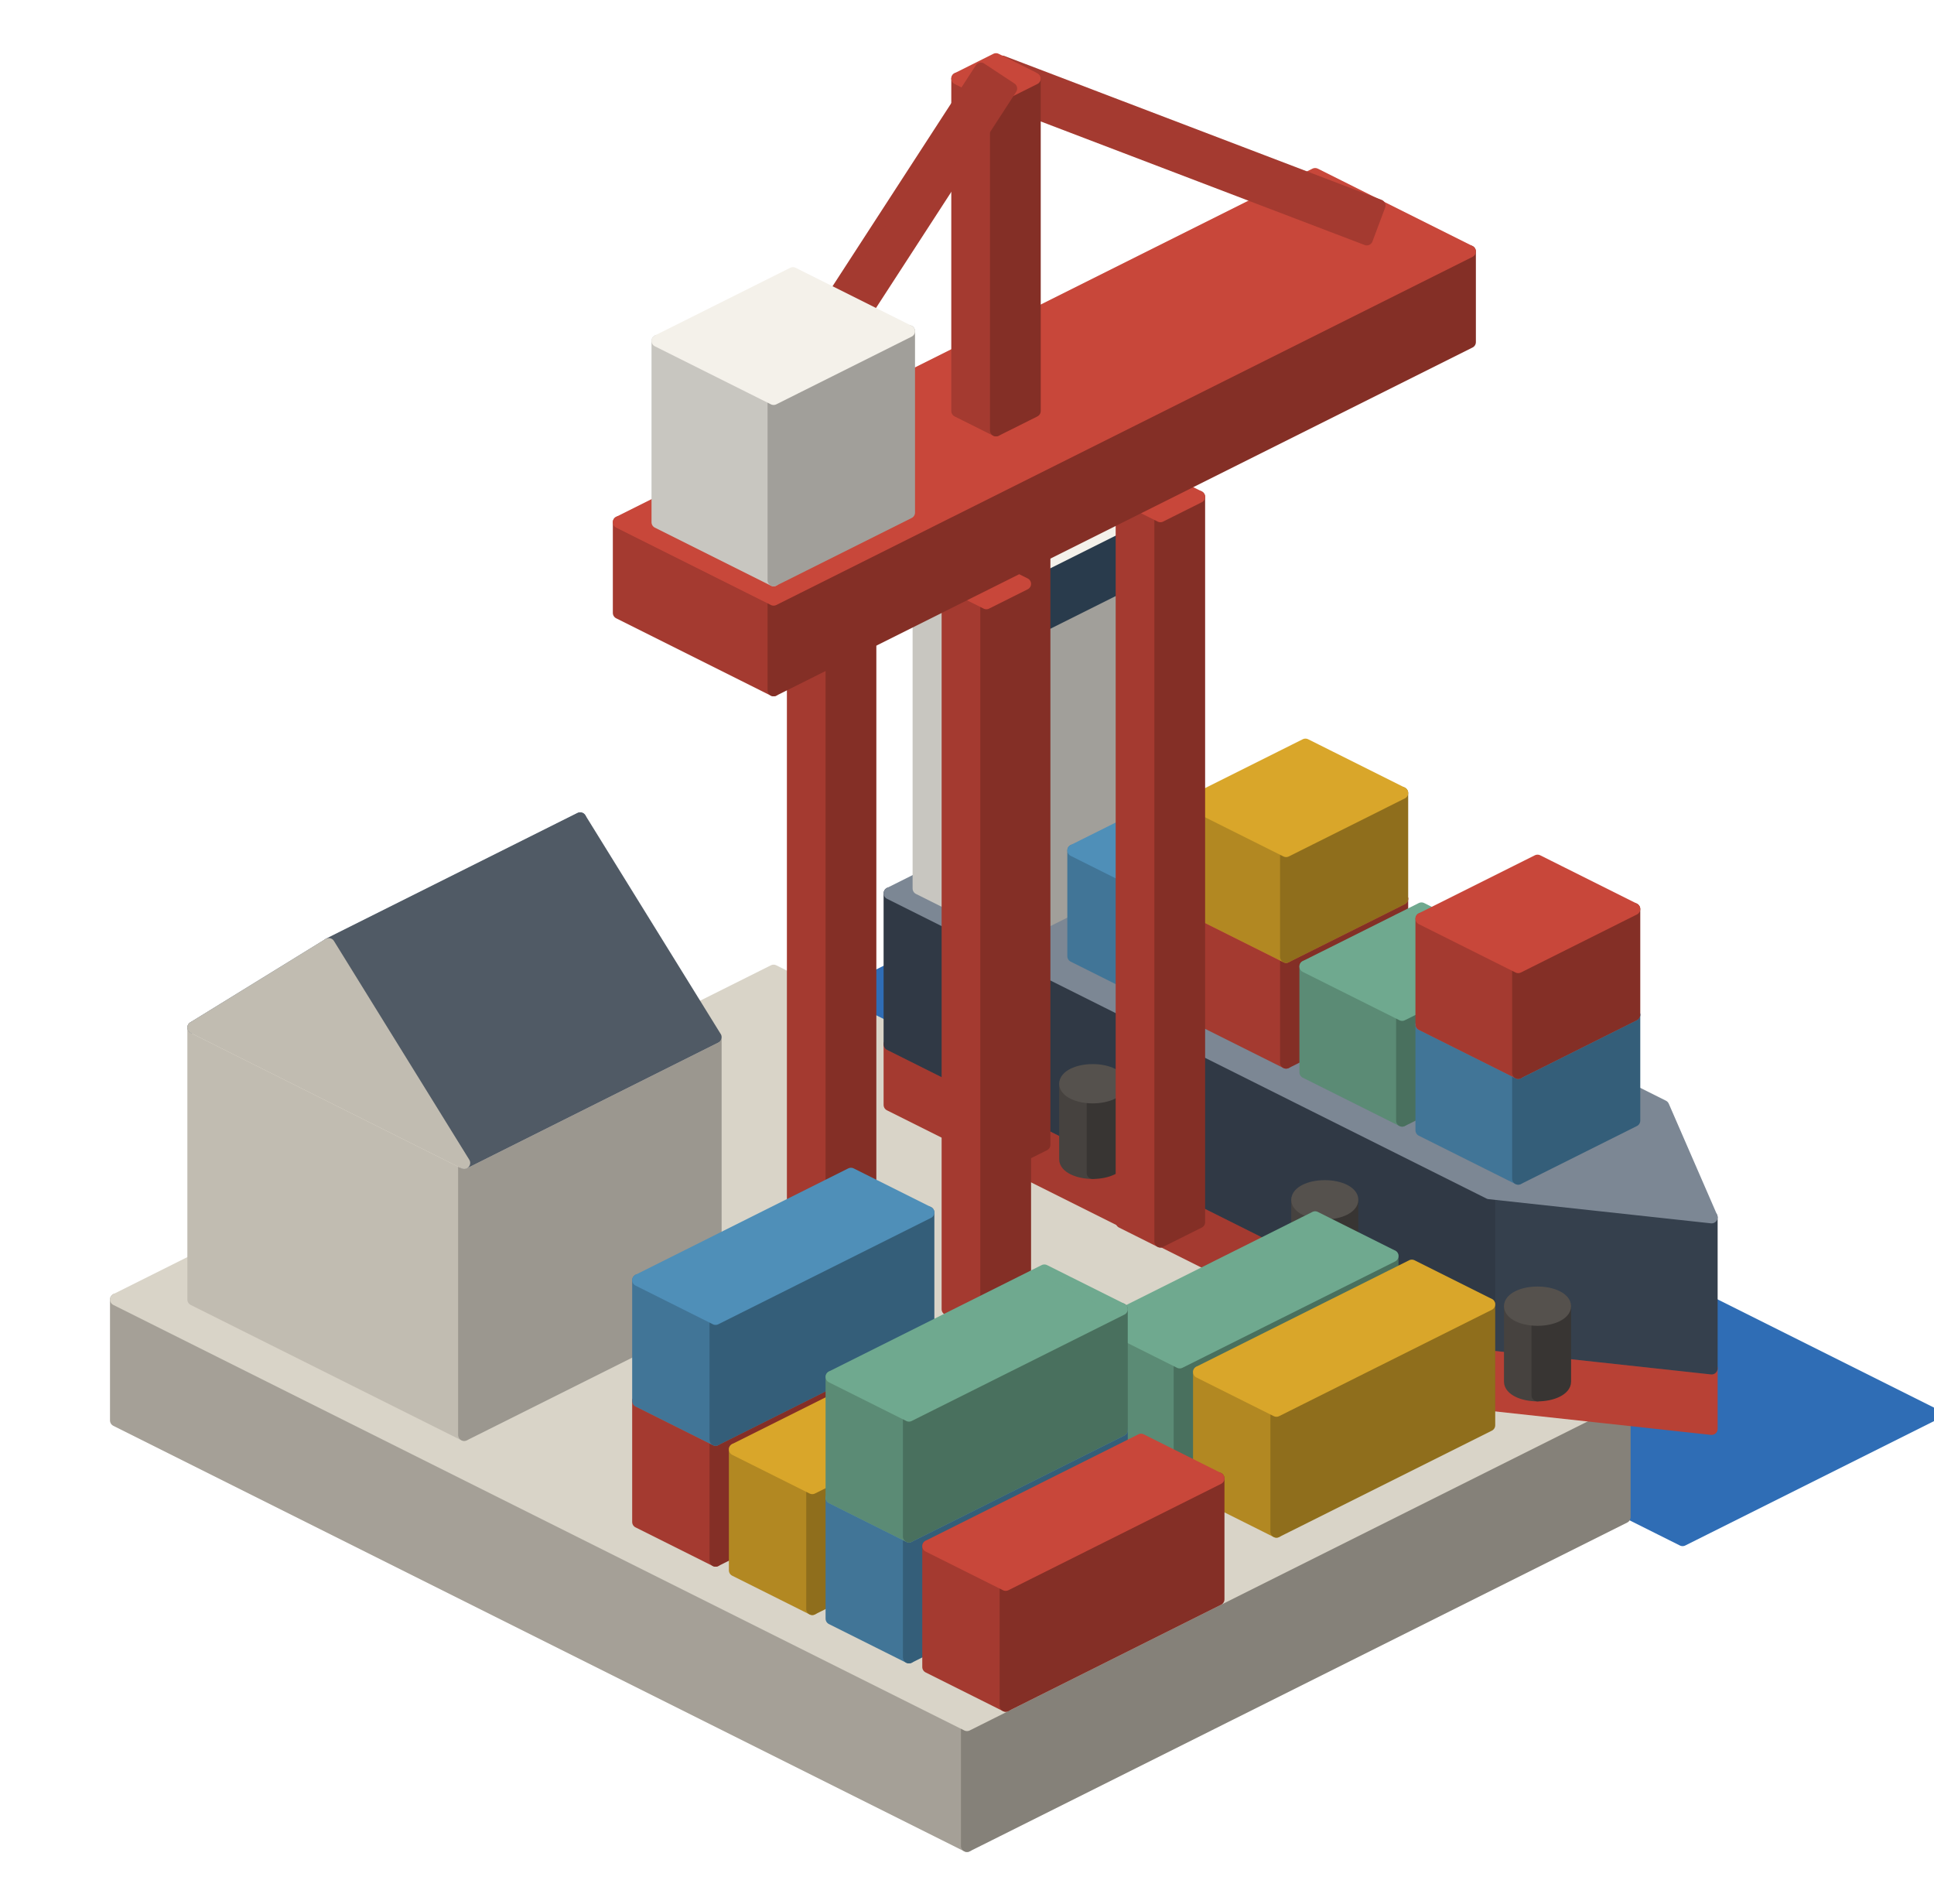
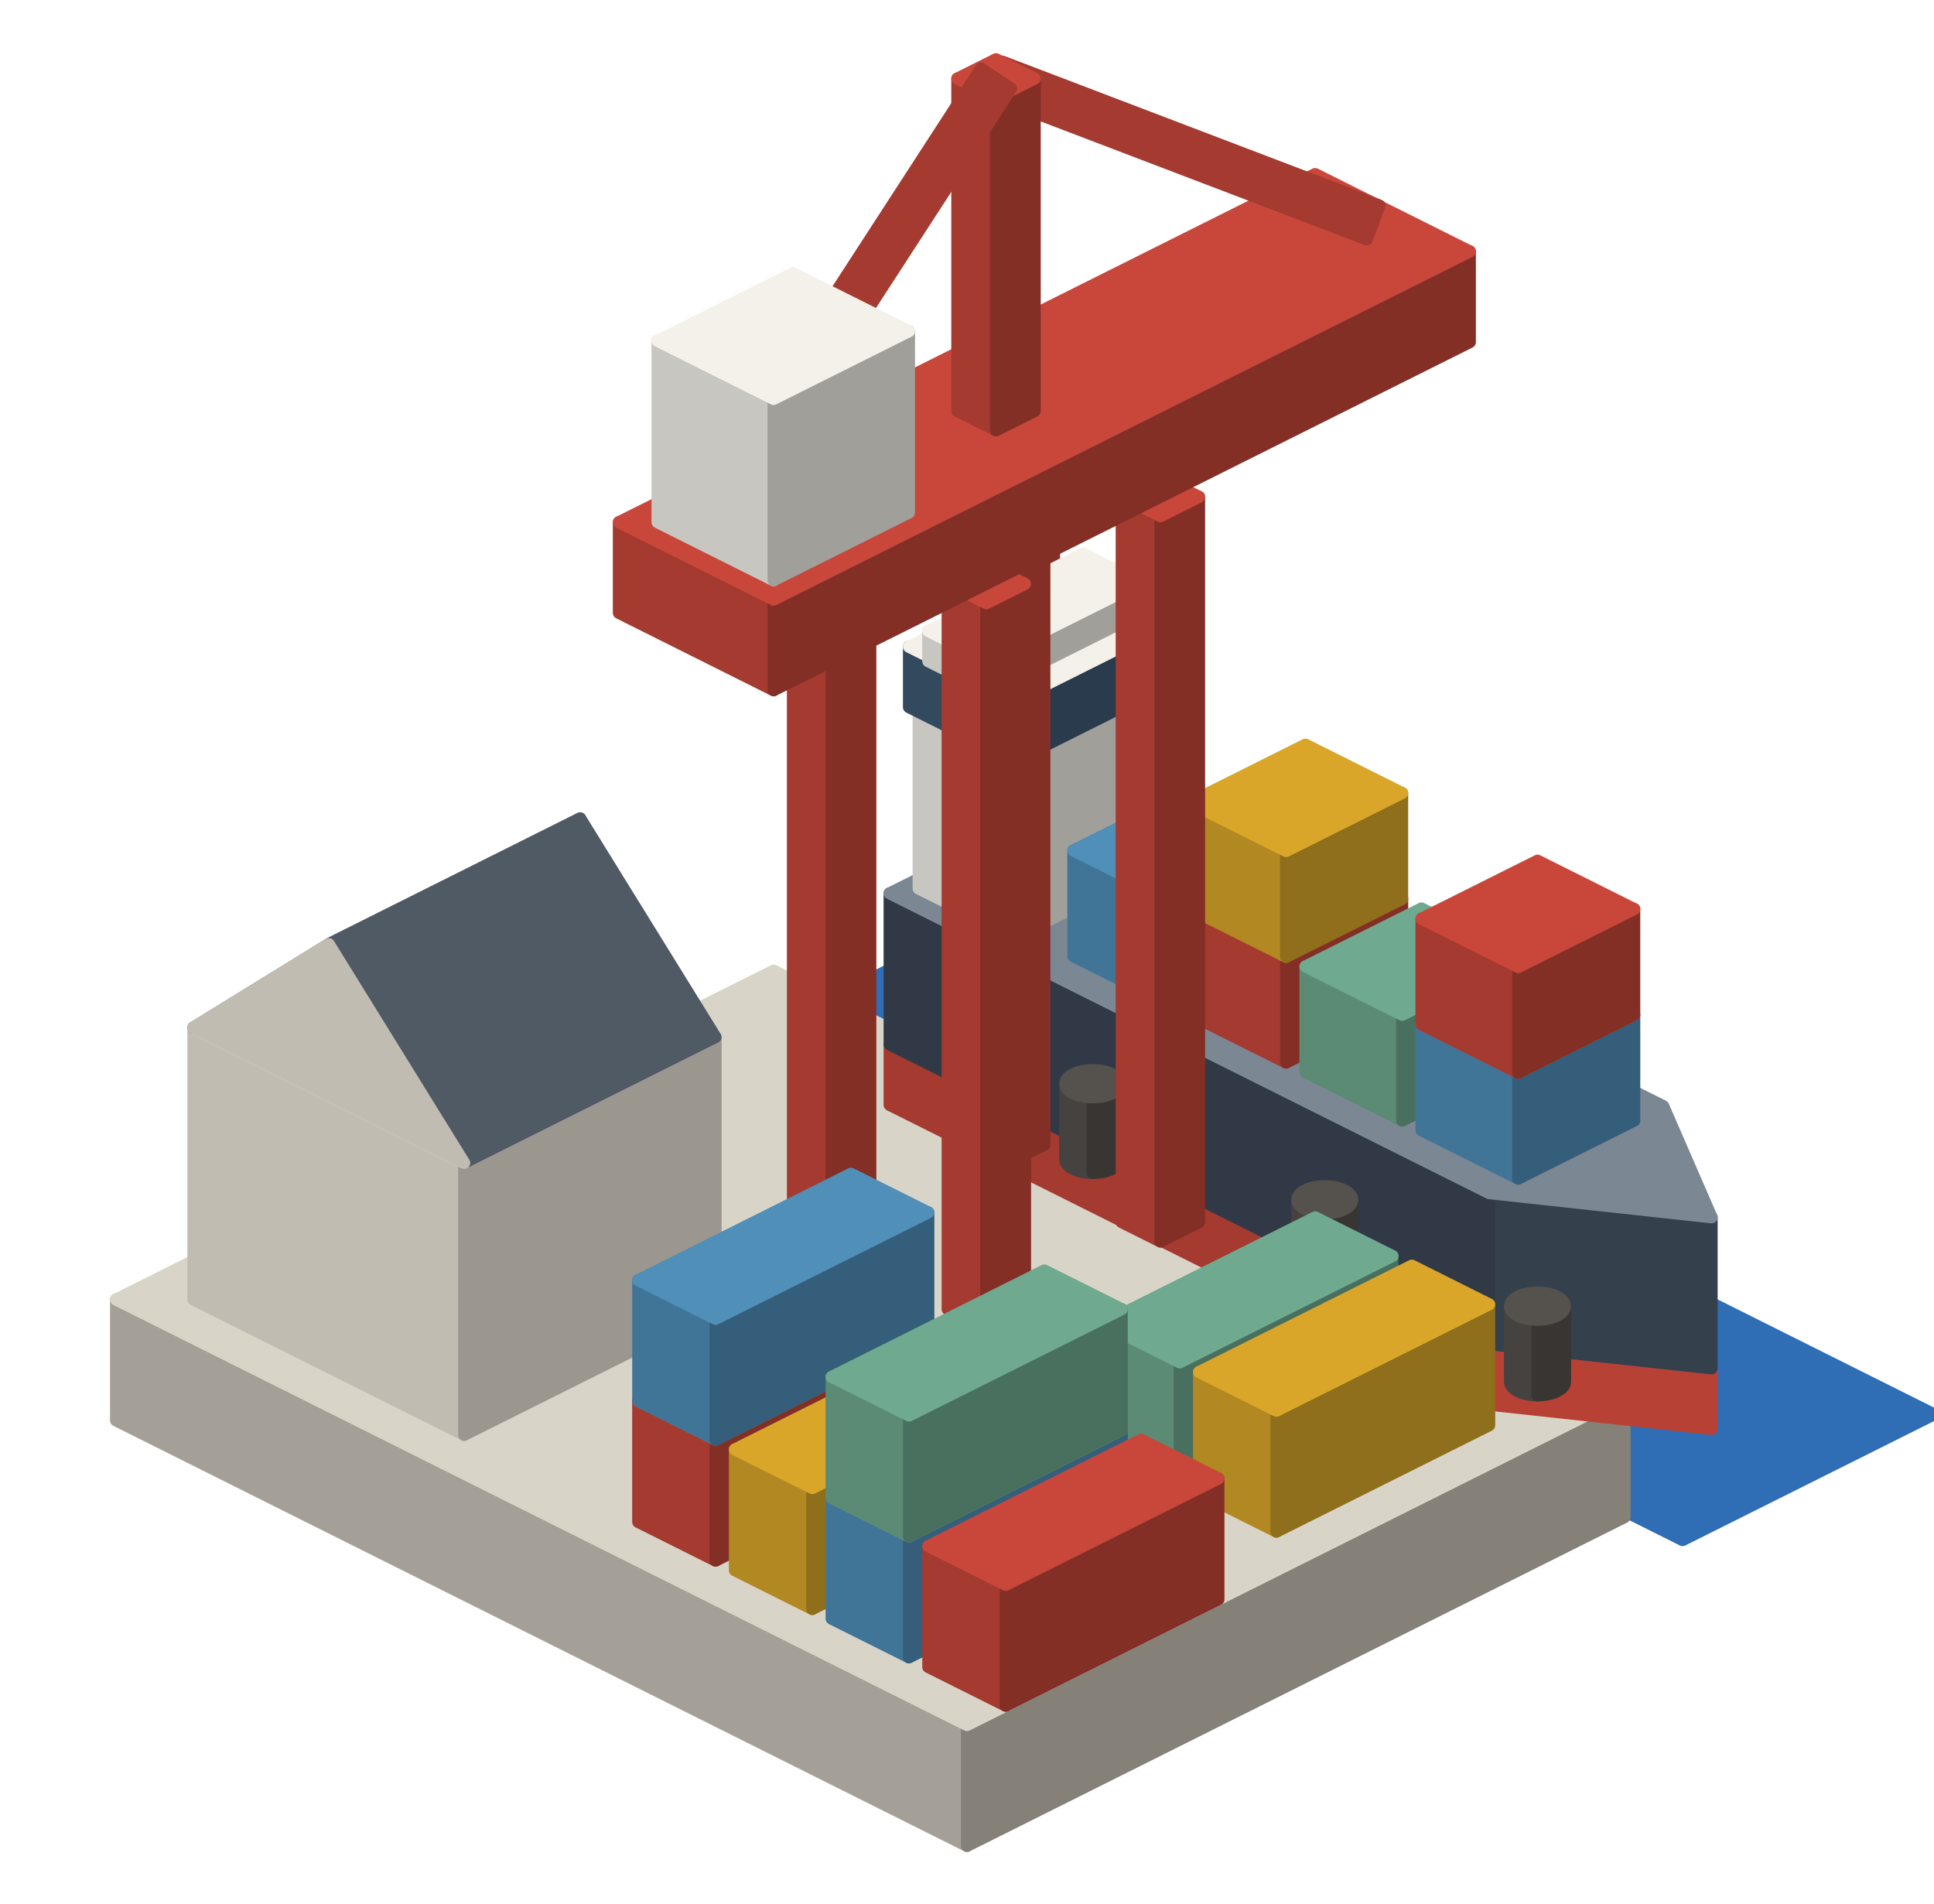
<svg xmlns="http://www.w3.org/2000/svg" width="64" height="63" viewBox="0 0 64 63">
  <g transform="translate(0 31)" stroke-linejoin="round" stroke-width="0.4">
    <polygon points="23.68,3.96 32.00,-0.20 64.00,15.80 55.68,19.96" fill="#2f6db5" stroke="#2f6db5" />
    <polygon points="3.84,16.00 32.00,30.08 32.00,26.08 3.84,12.00" fill="#a5a097" stroke="#a5a097" />
    <polygon points="53.76,19.20 32.00,30.08 32.00,26.08 53.76,15.20" fill="#858179" stroke="#858179" />
    <polygon points="25.60,1.12 53.76,15.20 32.00,26.08 3.84,12.00" fill="#d9d4c8" stroke="#d9d4c8" />
    <polygon points="56.64,16.28 49.28,15.48 49.28,13.48 56.64,14.28" fill="#b84135" stroke="#b84135" />
    <polygon points="49.28,15.48 29.44,5.56 29.44,3.56 49.28,13.48" fill="#a43a30" stroke="#a43a30" />
    <polygon points="29.44,3.56 35.20,0.68 55.04,10.60 56.64,14.28 49.28,13.48" fill="#c8473a" stroke="#c8473a" />
    <polygon points="56.64,14.28 49.28,13.48 49.28,8.48 56.64,9.28" fill="#35404d" stroke="#35404d" />
    <polygon points="49.28,13.48 29.44,3.56 29.44,-1.44 49.28,8.48" fill="#303945" stroke="#303945" />
    <polygon points="29.44,-1.44 35.20,-4.32 55.04,5.60 56.64,9.28 49.28,8.48" fill="#7c8794" stroke="#7c8794" />
-     <polygon points="30.40,-1.60 33.60,-0.00 33.60,-10.00 30.40,-11.60" fill="#c8c6c0" stroke="#c8c6c0" />
-     <polygon points="38.08,-2.24 33.60,-0.00 33.60,-10.00 38.08,-12.24" fill="#a19f9a" stroke="#a19f9a" />
-     <polygon points="34.88,-13.84 38.08,-12.24 33.60,-10.00 30.40,-11.60" fill="#f4f1ea" stroke="#f4f1ea" />
-     <polygon points="31.68,-12.24 32.96,-11.60 32.96,-17.60 31.68,-18.24" fill="#a43a30" stroke="#a43a30" />
-     <polygon points="34.88,-12.56 32.96,-11.60 32.96,-17.60 34.88,-18.56" fill="#842f26" stroke="#842f26" />
-     <polygon points="33.60,-19.20 34.88,-18.56 32.96,-17.60 31.68,-18.24" fill="#34363a" stroke="#34363a" />
-     <polygon points="30.08,-11.60 33.60,-9.84 33.60,-11.84 30.08,-13.60" fill="#334a5e" stroke="#334a5e" />
-     <polygon points="38.40,-12.24 33.60,-9.84 33.60,-11.84 38.40,-14.24" fill="#293b4c" stroke="#293b4c" />
-     <polygon points="34.88,-16.00 38.40,-14.24 33.60,-11.84 30.08,-13.60" fill="#f4f1ea" stroke="#f4f1ea" />
-     <polygon points="30.72,-13.12 32.64,-12.16 32.64,-13.16 30.72,-14.12" fill="#c8c6c0" stroke="#c8c6c0" />
-     <polygon points="37.76,-14.72 32.64,-12.16 32.64,-13.16 37.76,-15.72" fill="#a19f9a" stroke="#a19f9a" />
-     <polygon points="35.84,-16.68 37.76,-15.72 32.64,-13.16 30.72,-14.12" fill="#f4f1ea" stroke="#f4f1ea" />
+     <polygon points="30.40,-1.60 33.60,-0.00 33.60,-6.00 30.40,-7.60" fill="#c8c6c0" stroke="#c8c6c0" />
+     <polygon points="38.08,-2.24 33.60,-0.00 33.60,-6.00 38.08,-8.24" fill="#a19f9a" stroke="#a19f9a" />
+     <polygon points="34.88,-9.84 38.08,-8.24 33.60,-6.00 30.40,-7.60" fill="#f4f1ea" stroke="#f4f1ea" />
+     <polygon points="31.68,-8.24 32.96,-7.60 32.96,-12.60 31.68,-13.24" fill="#a43a30" stroke="#a43a30" />
+     <polygon points="34.88,-8.56 32.96,-7.60 32.96,-12.60 34.88,-13.56" fill="#842f26" stroke="#842f26" />
+     <polygon points="33.60,-14.20 34.88,-13.56 32.96,-12.60 31.68,-13.24" fill="#34363a" stroke="#34363a" />
+     <polygon points="30.08,-7.60 33.60,-5.84 33.60,-7.84 30.08,-9.60" fill="#334a5e" stroke="#334a5e" />
+     <polygon points="38.40,-8.24 33.60,-5.84 33.60,-7.84 38.40,-10.24" fill="#293b4c" stroke="#293b4c" />
+     <polygon points="34.88,-12.00 38.40,-10.24 33.60,-7.84 30.08,-9.60" fill="#f4f1ea" stroke="#f4f1ea" />
+     <polygon points="30.72,-9.12 32.64,-8.16 32.64,-9.16 30.72,-10.12" fill="#c8c6c0" stroke="#c8c6c0" />
+     <polygon points="37.76,-10.72 32.64,-8.16 32.64,-9.16 37.76,-11.72" fill="#a19f9a" stroke="#a19f9a" />
+     <polygon points="35.84,-12.68 37.76,-11.72 32.64,-9.16 30.72,-10.12" fill="#f4f1ea" stroke="#f4f1ea" />
    <path d="M 27.20 3.33 A 0.91 0.45 0 0 1 26.29 2.88 L 26.29 0.38 L 27.20 0.38 Z" fill="#46423f" stroke="#46423f" />
    <path d="M 27.20 3.33 A 0.91 0.45 0 0 0 28.11 2.88 L 28.11 0.38 L 27.20 0.38 Z" fill="#383533" stroke="#383533" />
    <path d="M 26.29 0.38 A 0.91 0.45 0 1 0 28.11 0.38 A 0.91 0.45 0 1 0 26.29 0.38 Z" fill="#55514d" stroke="#55514d" />
    <polygon points="35.52,0.64 38.72,2.24 38.72,-1.26 35.52,-2.86" fill="#417597" stroke="#417597" />
    <polygon points="42.56,0.32 38.72,2.24 38.72,-1.26 42.56,-3.18" fill="#345e79" stroke="#345e79" />
    <polygon points="39.36,-4.78 42.56,-3.18 38.72,-1.26 35.52,-2.86" fill="#4f8fb8" stroke="#4f8fb8" />
    <polygon points="39.36,2.56 42.56,4.16 42.56,0.66 39.36,-0.94" fill="#a43a30" stroke="#a43a30" />
    <polygon points="46.40,2.24 42.56,4.16 42.56,0.66 46.40,-1.26" fill="#842f26" stroke="#842f26" />
    <polygon points="43.20,-2.86 46.40,-1.26 42.56,0.66 39.36,-0.94" fill="#c8473a" stroke="#c8473a" />
    <polygon points="39.36,-0.94 42.56,0.66 42.56,-2.84 39.36,-4.44" fill="#b28822" stroke="#b28822" />
    <polygon points="46.40,-1.26 42.56,0.66 42.56,-2.84 46.40,-4.76" fill="#8f6e1c" stroke="#8f6e1c" />
    <polygon points="43.20,-6.36 46.40,-4.76 42.56,-2.84 39.36,-4.44" fill="#d9a62a" stroke="#d9a62a" />
    <polygon points="32.00,6.88 33.28,7.52 33.28,-16.48 32.00,-17.12" fill="#a43a30" stroke="#a43a30" />
    <polygon points="34.56,6.88 33.28,7.52 33.28,-16.48 34.56,-17.12" fill="#842f26" stroke="#842f26" />
    <polygon points="33.28,-17.76 34.56,-17.12 33.28,-16.48 32.00,-17.12" fill="#c8473a" stroke="#c8473a" />
    <path d="M 36.16 7.81 A 0.91 0.45 0 0 1 35.25 7.36 L 35.25 4.86 L 36.16 4.86 Z" fill="#46423f" stroke="#46423f" />
    <path d="M 36.16 7.81 A 0.91 0.45 0 0 0 37.07 7.36 L 37.07 4.86 L 36.16 4.86 Z" fill="#383533" stroke="#383533" />
    <path d="M 35.25 4.86 A 0.91 0.45 0 1 0 37.07 4.86 A 0.91 0.45 0 1 0 35.25 4.86 Z" fill="#55514d" stroke="#55514d" />
    <polygon points="43.20,4.48 46.40,6.08 46.40,2.58 43.20,0.98" fill="#5b8b75" stroke="#5b8b75" />
    <polygon points="50.24,4.16 46.40,6.08 46.40,2.58 50.24,0.66" fill="#49705e" stroke="#49705e" />
    <polygon points="47.04,-0.94 50.24,0.66 46.40,2.58 43.20,0.98" fill="#6fa98f" stroke="#6fa98f" />
    <polygon points="37.12,9.44 38.40,10.08 38.40,-13.92 37.12,-14.56" fill="#a43a30" stroke="#a43a30" />
    <polygon points="39.68,9.44 38.40,10.08 38.40,-13.92 39.68,-14.56" fill="#842f26" stroke="#842f26" />
    <polygon points="38.40,-15.20 39.68,-14.56 38.40,-13.92 37.12,-14.56" fill="#c8473a" stroke="#c8473a" />
    <polygon points="47.04,6.40 50.24,8.00 50.24,4.50 47.04,2.90" fill="#417597" stroke="#417597" />
    <polygon points="54.08,6.08 50.24,8.00 50.24,4.50 54.08,2.58" fill="#345e79" stroke="#345e79" />
    <polygon points="50.88,0.98 54.08,2.58 50.24,4.50 47.04,2.90" fill="#4f8fb8" stroke="#4f8fb8" />
    <polygon points="47.04,2.90 50.24,4.50 50.24,1.00 47.04,-0.60" fill="#a43a30" stroke="#a43a30" />
    <polygon points="54.08,2.58 50.24,4.50 50.24,1.00 54.08,-0.92" fill="#842f26" stroke="#842f26" />
    <polygon points="50.88,-2.52 54.08,-0.92 50.24,1.00 47.04,-0.60" fill="#c8473a" stroke="#c8473a" />
    <polygon points="26.24,9.76 27.52,10.40 27.52,-13.60 26.24,-14.24" fill="#a43a30" stroke="#a43a30" />
    <polygon points="28.80,9.76 27.52,10.40 27.52,-13.60 28.80,-14.24" fill="#842f26" stroke="#842f26" />
    <polygon points="27.52,-14.88 28.80,-14.24 27.52,-13.60 26.24,-14.24" fill="#c8473a" stroke="#c8473a" />
    <path d="M 43.84 11.65 A 0.91 0.45 0 0 1 42.93 11.20 L 42.93 8.70 L 43.84 8.70 Z" fill="#46423f" stroke="#46423f" />
    <path d="M 43.84 11.65 A 0.91 0.45 0 0 0 44.75 11.20 L 44.75 8.70 L 43.84 8.70 Z" fill="#383533" stroke="#383533" />
    <path d="M 42.93 8.70 A 0.91 0.45 0 1 0 44.75 8.70 A 0.91 0.45 0 1 0 42.93 8.70 Z" fill="#55514d" stroke="#55514d" />
    <polygon points="6.40,12.00 15.36,16.48 15.36,7.48 6.40,3.00" fill="#c1bcb1" stroke="#c1bcb1" />
    <polygon points="23.68,12.32 15.36,16.48 15.36,7.48 23.68,3.32" fill="#9b978f" stroke="#9b978f" />
    <polygon points="14.72,-1.16 23.68,3.32 15.36,7.48 6.40,3.00" fill="#ebe5d8" stroke="#ebe5d8" />
    <polygon points="14.72,-1.16 6.40,3.00 10.88,0.24 19.20,-3.92" fill="#63707e" stroke="#63707e" />
    <polygon points="23.68,3.32 15.36,7.48 10.88,0.24 19.20,-3.92" fill="#505a65" stroke="#505a65" />
    <polygon points="6.40,3.00 15.36,7.48 10.88,0.24" fill="#c1bcb1" stroke="#c1bcb1" />
    <polygon points="31.36,12.32 32.64,12.96 32.64,-11.04 31.36,-11.68" fill="#a43a30" stroke="#a43a30" />
    <polygon points="33.92,12.32 32.64,12.96 32.64,-11.04 33.92,-11.68" fill="#842f26" stroke="#842f26" />
    <polygon points="32.64,-12.32 33.92,-11.68 32.64,-11.04 31.36,-11.68" fill="#c8473a" stroke="#c8473a" />
    <path d="M 50.88 15.17 A 0.91 0.45 0 0 1 49.97 14.72 L 49.97 12.22 L 50.88 12.22 Z" fill="#46423f" stroke="#46423f" />
    <path d="M 50.88 15.17 A 0.91 0.45 0 0 0 51.79 14.72 L 51.79 12.22 L 50.88 12.22 Z" fill="#383533" stroke="#383533" />
    <path d="M 49.97 12.22 A 0.91 0.45 0 1 0 51.79 12.22 A 0.91 0.45 0 1 0 49.97 12.22 Z" fill="#55514d" stroke="#55514d" />
    <polygon points="36.48,16.80 39.04,18.08 39.04,14.08 36.48,12.80" fill="#5b8b75" stroke="#5b8b75" />
    <polygon points="46.08,14.56 39.04,18.08 39.04,14.08 46.08,10.56" fill="#49705e" stroke="#49705e" />
    <polygon points="43.52,9.28 46.08,10.56 39.04,14.08 36.48,12.80" fill="#6fa98f" stroke="#6fa98f" />
    <polygon points="39.68,18.40 42.24,19.68 42.24,15.68 39.68,14.40" fill="#b28822" stroke="#b28822" />
    <polygon points="49.28,16.16 42.24,19.68 42.24,15.68 49.28,12.16" fill="#8f6e1c" stroke="#8f6e1c" />
    <polygon points="46.72,10.88 49.28,12.16 42.24,15.68 39.68,14.40" fill="#d9a62a" stroke="#d9a62a" />
    <polygon points="21.12,19.36 23.68,20.64 23.68,16.64 21.12,15.36" fill="#a43a30" stroke="#a43a30" />
    <polygon points="30.72,17.12 23.68,20.64 23.68,16.64 30.72,13.12" fill="#842f26" stroke="#842f26" />
    <polygon points="28.16,11.84 30.72,13.12 23.68,16.64 21.12,15.36" fill="#c8473a" stroke="#c8473a" />
    <polygon points="21.12,15.36 23.68,16.64 23.68,12.64 21.12,11.36" fill="#417597" stroke="#417597" />
    <polygon points="30.72,13.12 23.68,16.64 23.68,12.64 30.72,9.12" fill="#345e79" stroke="#345e79" />
    <polygon points="28.16,7.84 30.72,9.12 23.68,12.64 21.12,11.36" fill="#4f8fb8" stroke="#4f8fb8" />
    <polygon points="24.32,20.96 26.88,22.24 26.88,18.24 24.32,16.96" fill="#b28822" stroke="#b28822" />
    <polygon points="33.92,18.72 26.88,22.24 26.88,18.24 33.92,14.72" fill="#8f6e1c" stroke="#8f6e1c" />
    <polygon points="31.36,13.44 33.92,14.72 26.88,18.24 24.32,16.96" fill="#d9a62a" stroke="#d9a62a" />
    <polygon points="27.52,22.56 30.08,23.84 30.08,19.84 27.52,18.56" fill="#417597" stroke="#417597" />
    <polygon points="37.12,20.32 30.08,23.84 30.08,19.84 37.12,16.32" fill="#345e79" stroke="#345e79" />
    <polygon points="34.56,15.04 37.12,16.32 30.08,19.84 27.52,18.56" fill="#4f8fb8" stroke="#4f8fb8" />
    <polygon points="27.52,18.56 30.08,19.84 30.08,15.84 27.52,14.56" fill="#5b8b75" stroke="#5b8b75" />
    <polygon points="37.12,16.32 30.08,19.84 30.08,15.84 37.12,12.32" fill="#49705e" stroke="#49705e" />
    <polygon points="34.56,11.04 37.12,12.32 30.08,15.84 27.52,14.56" fill="#6fa98f" stroke="#6fa98f" />
    <polygon points="30.72,24.16 33.28,25.44 33.28,21.44 30.72,20.16" fill="#a43a30" stroke="#a43a30" />
    <polygon points="40.32,21.92 33.28,25.44 33.28,21.44 40.32,17.92" fill="#842f26" stroke="#842f26" />
    <polygon points="37.76,16.64 40.32,17.92 33.28,21.44 30.72,20.16" fill="#c8473a" stroke="#c8473a" />
    <polygon points="20.48,-10.72 25.60,-8.16 25.60,-11.16 20.48,-13.72" fill="#a43a30" stroke="#a43a30" />
    <polygon points="48.64,-19.68 25.60,-8.16 25.60,-11.16 48.64,-22.68" fill="#842f26" stroke="#842f26" />
    <polygon points="43.52,-25.24 48.64,-22.68 25.60,-11.16 20.48,-13.72" fill="#c8473a" stroke="#c8473a" />
    <polygon points="32.75,-27.84 45.23,-23.08 45.65,-24.20 33.17,-28.96" fill="#a43a30" stroke="#a43a30" />
    <polygon points="31.68,-17.40 32.96,-16.76 32.96,-27.76 31.68,-28.40" fill="#a43a30" stroke="#a43a30" />
    <polygon points="34.24,-17.40 32.96,-16.76 32.96,-27.76 34.24,-28.40" fill="#842f26" stroke="#842f26" />
    <polygon points="32.96,-29.04 34.24,-28.40 32.96,-27.76 31.68,-28.40" fill="#c8473a" stroke="#c8473a" />
    <polygon points="32.46,-28.73 27.66,-21.33 28.66,-20.67 33.46,-28.07" fill="#a43a30" stroke="#a43a30" />
    <polygon points="21.76,-13.72 25.60,-11.80 25.60,-17.80 21.76,-19.72" fill="#c8c6c0" stroke="#c8c6c0" />
    <polygon points="30.08,-14.04 25.60,-11.80 25.60,-17.80 30.08,-20.04" fill="#a19f9a" stroke="#a19f9a" />
    <polygon points="26.24,-21.96 30.08,-20.04 25.60,-17.80 21.76,-19.72" fill="#f4f1ea" stroke="#f4f1ea" />
  </g>
</svg>
